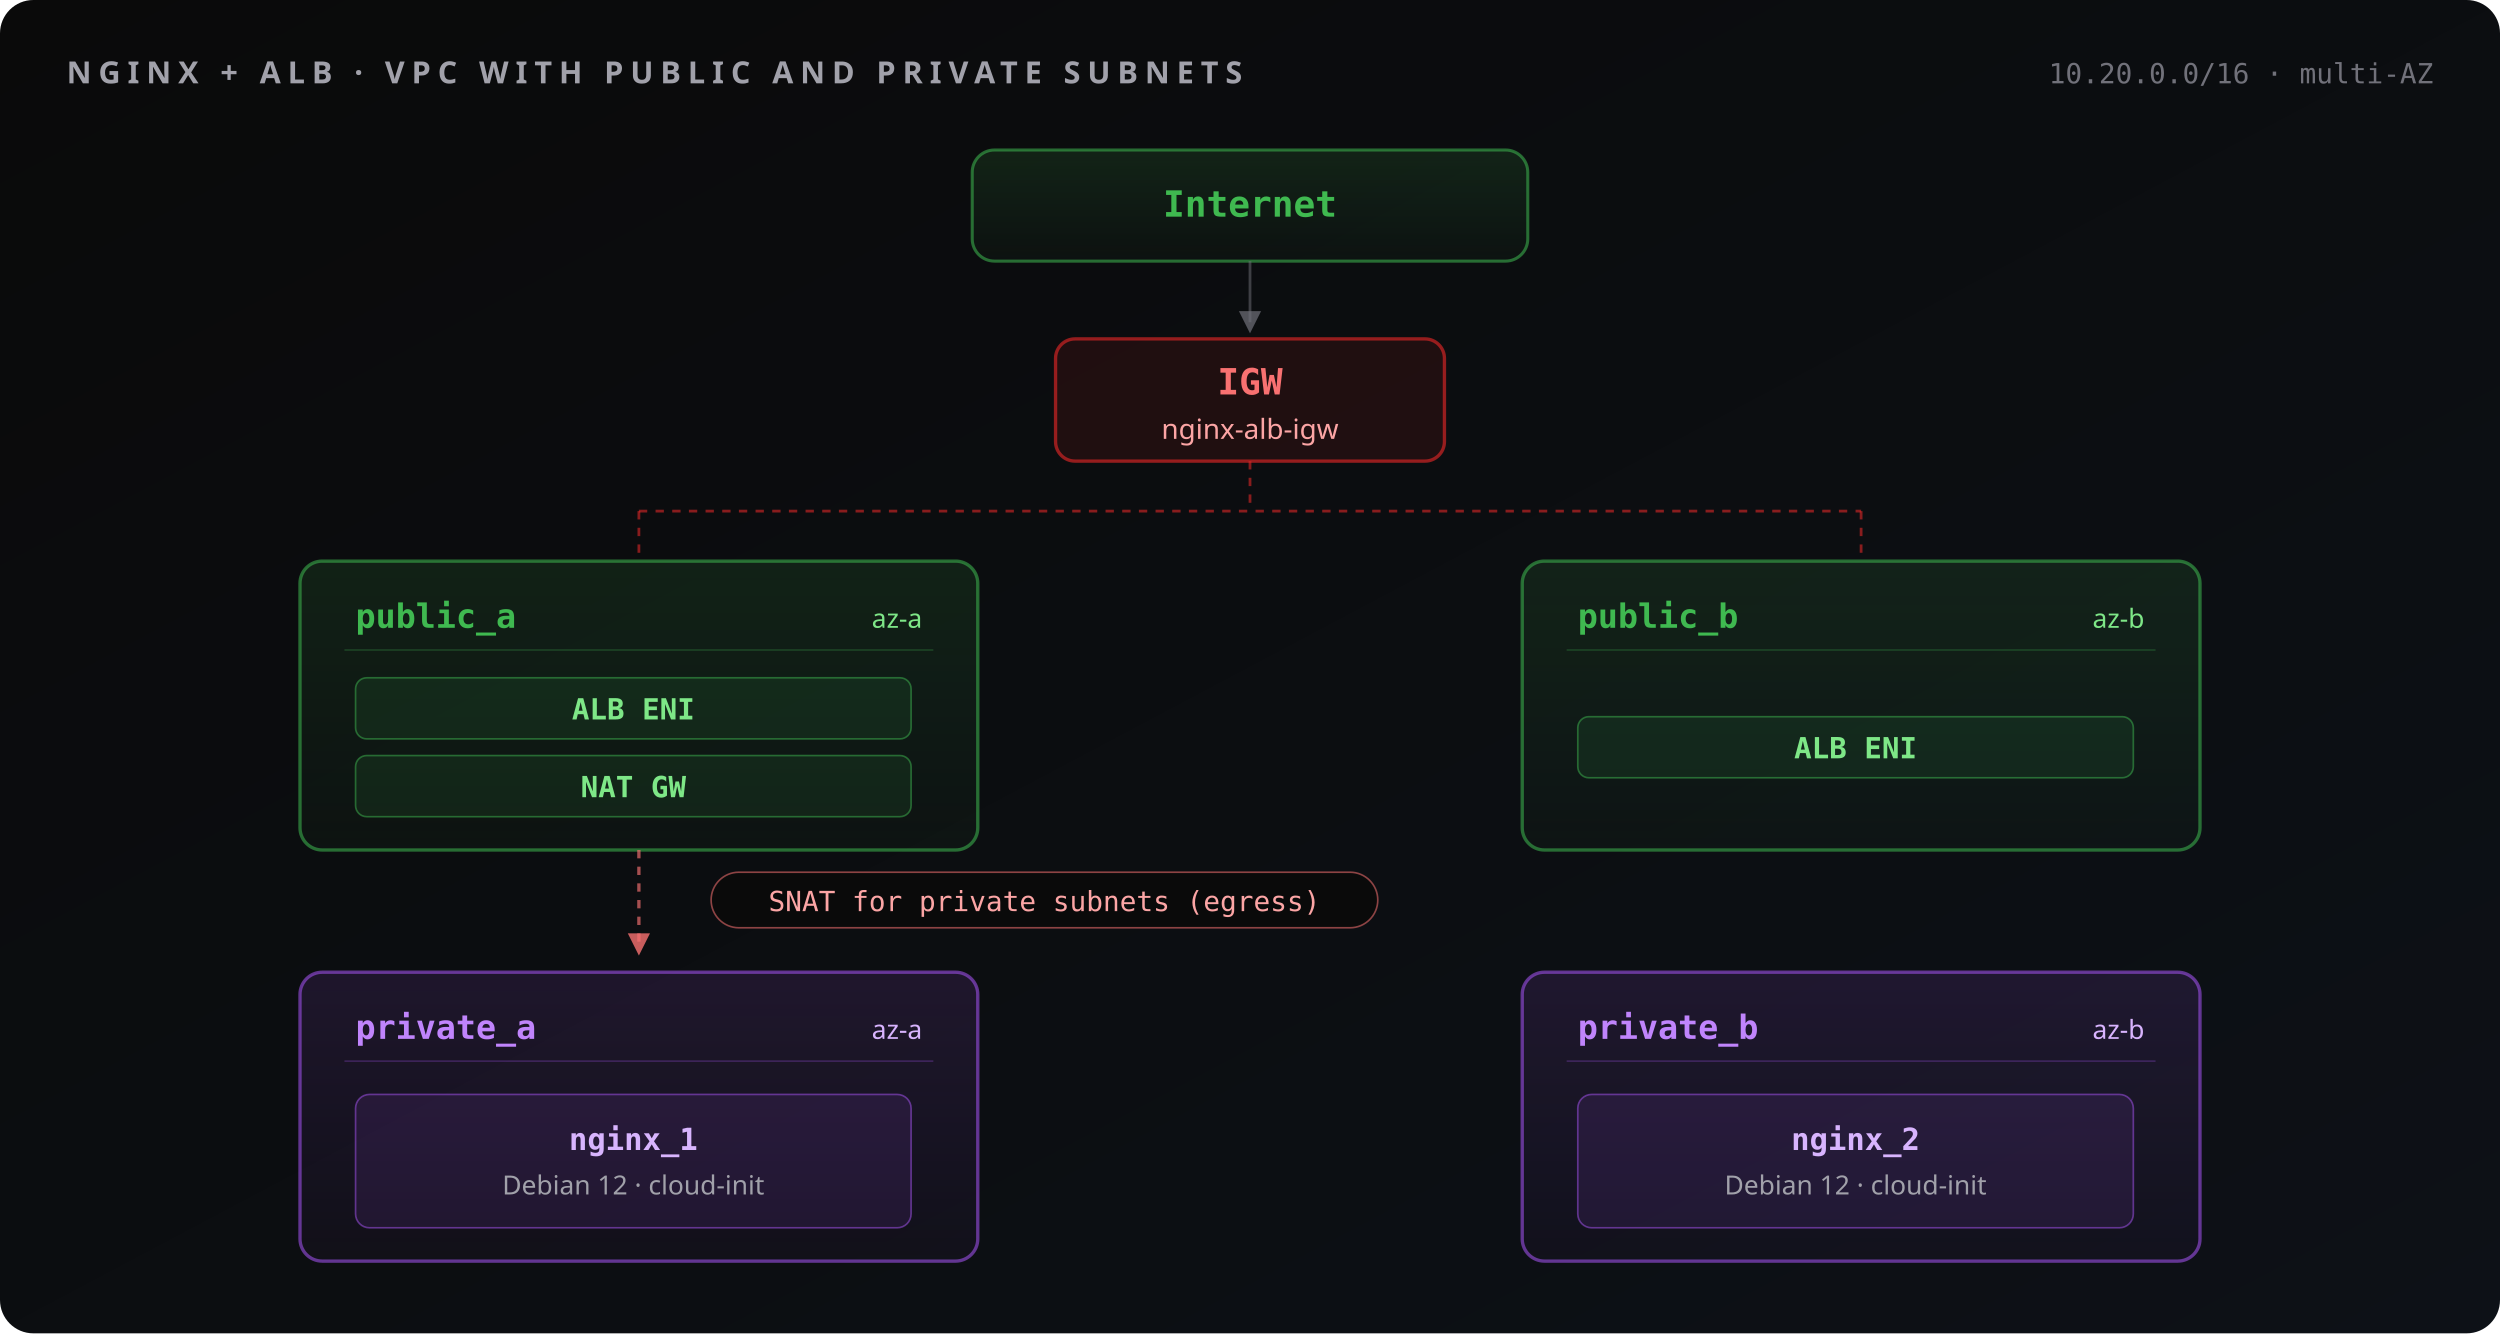
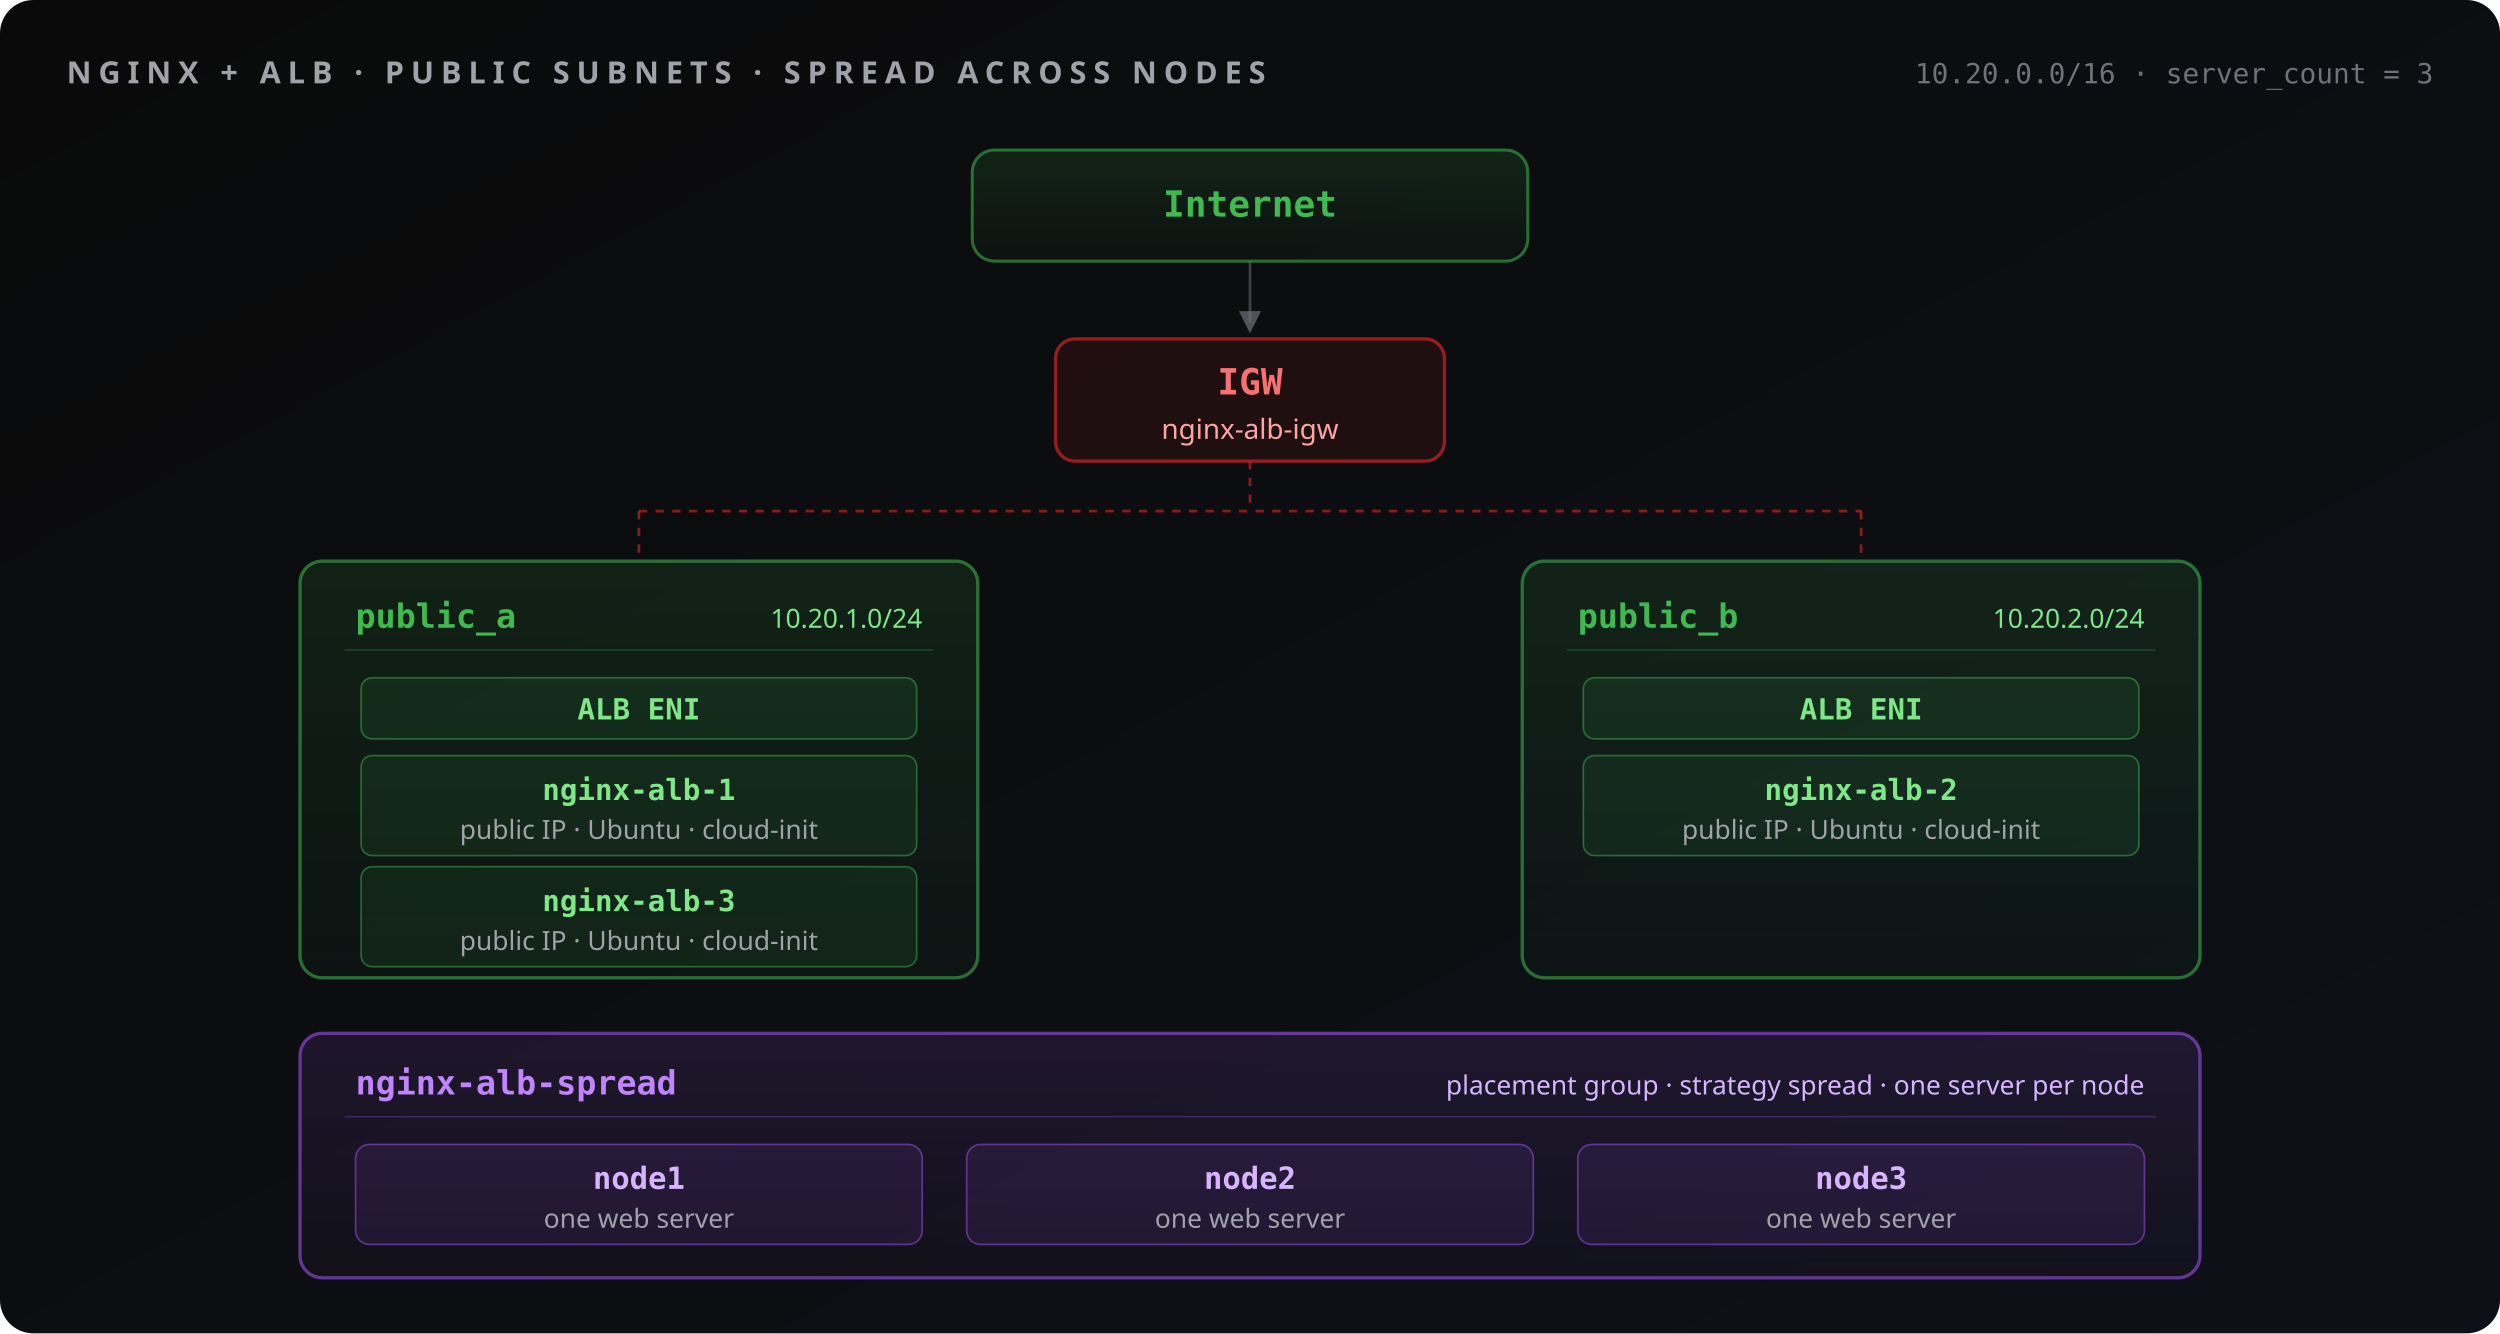
<svg xmlns="http://www.w3.org/2000/svg" width="900" height="480" viewBox="0 0 900 480">
  <defs>
    <linearGradient id="bg" x1="0%" y1="0%" x2="100%" y2="100%">
      <stop offset="0%" style="stop-color:#0a0a0a" />
      <stop offset="100%" style="stop-color:#0d1117" />
    </linearGradient>
    <linearGradient id="inet-grad" x1="0%" y1="0%" x2="0%" y2="100%">
      <stop offset="0%" style="stop-color:#3fb95022" />
      <stop offset="100%" style="stop-color:#3fb95008" />
    </linearGradient>
    <linearGradient id="pub-grad" x1="0%" y1="0%" x2="0%" y2="100%">
      <stop offset="0%" style="stop-color:#3fb9501f" />
      <stop offset="100%" style="stop-color:#3fb95008" />
    </linearGradient>
    <linearGradient id="priv-grad" x1="0%" y1="0%" x2="0%" y2="100%">
      <stop offset="0%" style="stop-color:#a855f71f" />
      <stop offset="100%" style="stop-color:#a855f708" />
    </linearGradient>
  </defs>
  <rect width="900" height="480" fill="url(#bg)" rx="12" />
-   <text x="24" y="30" font-family="'Segoe UI', system-ui, sans-serif" font-size="11" fill="#a1a1aa" letter-spacing="2.5" font-weight="600">NGINX + ALB · VPC WITH PUBLIC AND PRIVATE SUBNETS</text>
-   <text x="876" y="30" font-family="'SF Mono', ui-monospace, monospace" font-size="10" fill="#71717a" text-anchor="end">10.20.0.0/16 · multi-AZ</text>
+   <text x="24" y="30" font-family="'Segoe UI', system-ui, sans-serif" font-size="11" fill="#a1a1aa" letter-spacing="2.5" font-weight="600">NGINX + ALB · PUBLIC SUBNETS · SPREAD ACROSS NODES</text>
+   <text x="876" y="30" font-family="'SF Mono', ui-monospace, monospace" font-size="10" fill="#71717a" text-anchor="end">10.20.0.0/16 · server_count = 3</text>
  <rect x="350" y="54" width="200" height="40" rx="8" fill="url(#inet-grad)" stroke="#3fb950" stroke-width="1.1" stroke-opacity="0.55" />
  <text x="450" y="78" font-family="'SF Mono', ui-monospace, monospace" font-size="13" fill="#3fb950" text-anchor="middle" font-weight="700">Internet</text>
  <line x1="450" y1="94" x2="450" y2="116" stroke="#71717a" stroke-width="1" opacity="0.5" />
  <polygon points="446,112 454,112 450,120" fill="#71717a" opacity="0.7" />
  <rect x="380" y="122" width="140" height="44" rx="7" fill="#DC26261a" stroke="#DC2626" stroke-width="1.2" stroke-opacity="0.65" />
  <text x="450" y="142" font-family="'SF Mono', ui-monospace, monospace" font-size="13" fill="#F87171" text-anchor="middle" font-weight="700">IGW</text>
  <text x="450" y="158" font-family="'Segoe UI', sans-serif" font-size="10" fill="#FCA5A5" text-anchor="middle">nginx-alb-igw</text>
  <line x1="450" y1="166" x2="450" y2="184" stroke="#DC2626" stroke-width="1" stroke-dasharray="3,3" opacity="0.6" />
  <line x1="230" y1="184" x2="670" y2="184" stroke="#DC2626" stroke-width="1" stroke-dasharray="3,3" opacity="0.6" />
  <line x1="230" y1="184" x2="230" y2="202" stroke="#DC2626" stroke-width="1" stroke-dasharray="3,3" opacity="0.6" />
  <line x1="670" y1="184" x2="670" y2="202" stroke="#DC2626" stroke-width="1" stroke-dasharray="3,3" opacity="0.6" />
  <g transform="translate(108, 202)">
-     <rect width="244" height="104" rx="8" fill="url(#pub-grad)" stroke="#3fb950" stroke-width="1.2" stroke-opacity="0.55" />
+     <rect width="244" height="150" rx="8" fill="url(#pub-grad)" stroke="#3fb950" stroke-width="1.2" stroke-opacity="0.55" />
    <text x="20" y="24" font-family="'SF Mono', ui-monospace, monospace" font-size="12" fill="#3fb950" font-weight="700">public_a</text>
-     <text x="224" y="24" font-family="'Segoe UI', sans-serif" font-size="9.5" fill="#7ee787" text-anchor="end">az-a</text>
+     <text x="224" y="24" font-family="'Segoe UI', sans-serif" font-size="9.5" fill="#7ee787" text-anchor="end">10.20.1.0/24</text>
    <line x1="16" y1="32" x2="228" y2="32" stroke="#3fb950" stroke-opacity="0.3" stroke-width="0.5" />
-     <rect x="20" y="42" width="200" height="22" rx="4" fill="#3fb9501a" stroke="#3fb950" stroke-opacity="0.5" stroke-width="0.6" />
-     <text x="120" y="57" font-family="'SF Mono', ui-monospace, monospace" font-size="10.5" fill="#7ee787" text-anchor="middle" font-weight="600">ALB ENI</text>
-     <rect x="20" y="70" width="200" height="22" rx="4" fill="#3fb9501a" stroke="#3fb950" stroke-opacity="0.5" stroke-width="0.6" />
-     <text x="120" y="85" font-family="'SF Mono', ui-monospace, monospace" font-size="10.5" fill="#7ee787" text-anchor="middle" font-weight="600">NAT GW</text>
+     <rect x="22" y="42" width="200" height="22" rx="4" fill="#3fb9501a" stroke="#3fb950" stroke-opacity="0.5" stroke-width="0.6" />
+     <text x="122" y="57" font-family="'SF Mono', ui-monospace, monospace" font-size="10.5" fill="#7ee787" text-anchor="middle" font-weight="600">ALB ENI</text>
+     <rect x="22" y="70" width="200" height="36" rx="4" fill="#3fb9501a" stroke="#3fb950" stroke-opacity="0.5" stroke-width="0.6" />
+     <text x="122" y="86" font-family="'SF Mono', ui-monospace, monospace" font-size="10.5" fill="#7ee787" text-anchor="middle" font-weight="600">nginx-alb-1</text>
+     <text x="122" y="100" font-family="'Segoe UI', sans-serif" font-size="9.5" fill="#a1a1aa" text-anchor="middle">public IP · Ubuntu · cloud-init</text>
+     <rect x="22" y="110" width="200" height="36" rx="4" fill="#3fb9501a" stroke="#3fb950" stroke-opacity="0.5" stroke-width="0.6" />
+     <text x="122" y="126" font-family="'SF Mono', ui-monospace, monospace" font-size="10.5" fill="#7ee787" text-anchor="middle" font-weight="600">nginx-alb-3</text>
+     <text x="122" y="140" font-family="'Segoe UI', sans-serif" font-size="9.5" fill="#a1a1aa" text-anchor="middle">public IP · Ubuntu · cloud-init</text>
  </g>
  <g transform="translate(548, 202)">
-     <rect width="244" height="104" rx="8" fill="url(#pub-grad)" stroke="#3fb950" stroke-width="1.2" stroke-opacity="0.55" />
+     <rect width="244" height="150" rx="8" fill="url(#pub-grad)" stroke="#3fb950" stroke-width="1.2" stroke-opacity="0.55" />
    <text x="20" y="24" font-family="'SF Mono', ui-monospace, monospace" font-size="12" fill="#3fb950" font-weight="700">public_b</text>
-     <text x="224" y="24" font-family="'Segoe UI', sans-serif" font-size="9.5" fill="#7ee787" text-anchor="end">az-b</text>
+     <text x="224" y="24" font-family="'Segoe UI', sans-serif" font-size="9.5" fill="#7ee787" text-anchor="end">10.20.2.0/24</text>
    <line x1="16" y1="32" x2="228" y2="32" stroke="#3fb950" stroke-opacity="0.3" stroke-width="0.5" />
-     <rect x="20" y="56" width="200" height="22" rx="4" fill="#3fb9501a" stroke="#3fb950" stroke-opacity="0.5" stroke-width="0.6" />
-     <text x="120" y="71" font-family="'SF Mono', ui-monospace, monospace" font-size="10.5" fill="#7ee787" text-anchor="middle" font-weight="600">ALB ENI</text>
+     <rect x="22" y="42" width="200" height="22" rx="4" fill="#3fb9501a" stroke="#3fb950" stroke-opacity="0.5" stroke-width="0.6" />
+     <text x="122" y="57" font-family="'SF Mono', ui-monospace, monospace" font-size="10.5" fill="#7ee787" text-anchor="middle" font-weight="600">ALB ENI</text>
+     <rect x="22" y="70" width="200" height="36" rx="4" fill="#3fb9501a" stroke="#3fb950" stroke-opacity="0.5" stroke-width="0.6" />
+     <text x="122" y="86" font-family="'SF Mono', ui-monospace, monospace" font-size="10.5" fill="#7ee787" text-anchor="middle" font-weight="600">nginx-alb-2</text>
+     <text x="122" y="100" font-family="'Segoe UI', sans-serif" font-size="9.5" fill="#a1a1aa" text-anchor="middle">public IP · Ubuntu · cloud-init</text>
  </g>
-   <line x1="230" y1="306" x2="230" y2="340" stroke="#F87171" stroke-width="1.2" stroke-dasharray="3,3" opacity="0.65" />
-   <polygon points="226,336 234,336 230,344" fill="#F87171" opacity="0.8" />
-   <rect x="256" y="314" width="240" height="20" rx="10" fill="#0a0a0a" stroke="#F87171" stroke-width="0.6" stroke-opacity="0.55" />
-   <text x="376" y="328" font-family="'SF Mono', ui-monospace, monospace" font-size="10" fill="#FCA5A5" text-anchor="middle">SNAT for private subnets (egress)</text>
-   <g transform="translate(108, 350)">
-     <rect width="244" height="104" rx="8" fill="url(#priv-grad)" stroke="#a855f7" stroke-width="1.2" stroke-opacity="0.55" />
-     <text x="20" y="24" font-family="'SF Mono', ui-monospace, monospace" font-size="12" fill="#c084fc" font-weight="700">private_a</text>
-     <text x="224" y="24" font-family="'Segoe UI', sans-serif" font-size="9.5" fill="#d8b4fe" text-anchor="end">az-a</text>
-     <line x1="16" y1="32" x2="228" y2="32" stroke="#a855f7" stroke-opacity="0.3" stroke-width="0.5" />
-     <rect x="20" y="44" width="200" height="48" rx="5" fill="#a855f71a" stroke="#a855f7" stroke-opacity="0.5" stroke-width="0.6" />
-     <text x="120" y="64" font-family="'SF Mono', ui-monospace, monospace" font-size="11" fill="#d8b4fe" text-anchor="middle" font-weight="700">nginx_1</text>
-     <text x="120" y="80" font-family="'Segoe UI', sans-serif" font-size="9.5" fill="#a1a1aa" text-anchor="middle">Debian 12 · cloud-init</text>
-   </g>
-   <g transform="translate(548, 350)">
-     <rect width="244" height="104" rx="8" fill="url(#priv-grad)" stroke="#a855f7" stroke-width="1.2" stroke-opacity="0.55" />
-     <text x="20" y="24" font-family="'SF Mono', ui-monospace, monospace" font-size="12" fill="#c084fc" font-weight="700">private_b</text>
-     <text x="224" y="24" font-family="'Segoe UI', sans-serif" font-size="9.5" fill="#d8b4fe" text-anchor="end">az-b</text>
-     <line x1="16" y1="32" x2="228" y2="32" stroke="#a855f7" stroke-opacity="0.3" stroke-width="0.5" />
-     <rect x="20" y="44" width="200" height="48" rx="5" fill="#a855f71a" stroke="#a855f7" stroke-opacity="0.5" stroke-width="0.6" />
-     <text x="120" y="64" font-family="'SF Mono', ui-monospace, monospace" font-size="11" fill="#d8b4fe" text-anchor="middle" font-weight="700">nginx_2</text>
-     <text x="120" y="80" font-family="'Segoe UI', sans-serif" font-size="9.5" fill="#a1a1aa" text-anchor="middle">Debian 12 · cloud-init</text>
-   </g>
+   <rect x="108" y="372" width="684" height="88" rx="8" fill="url(#priv-grad)" stroke="#a855f7" stroke-width="1.2" stroke-opacity="0.55" />
+   <text x="128" y="394" font-family="'SF Mono', ui-monospace, monospace" font-size="12" fill="#c084fc" font-weight="700">nginx-alb-spread</text>
+   <text x="772" y="394" font-family="'Segoe UI', sans-serif" font-size="9.5" fill="#d8b4fe" text-anchor="end">placement group · strategy spread · one server per node</text>
+   <line x1="124" y1="402" x2="776" y2="402" stroke="#a855f7" stroke-opacity="0.3" stroke-width="0.5" />
+   <rect x="128" y="412" width="204" height="36" rx="5" fill="#a855f71a" stroke="#a855f7" stroke-opacity="0.5" stroke-width="0.6" />
+   <text x="230" y="428" font-family="'SF Mono', ui-monospace, monospace" font-size="11" fill="#d8b4fe" text-anchor="middle" font-weight="700">node1</text>
+   <text x="230" y="442" font-family="'Segoe UI', sans-serif" font-size="9.5" fill="#a1a1aa" text-anchor="middle">one web server</text>
+   <rect x="348" y="412" width="204" height="36" rx="5" fill="#a855f71a" stroke="#a855f7" stroke-opacity="0.5" stroke-width="0.6" />
+   <text x="450" y="428" font-family="'SF Mono', ui-monospace, monospace" font-size="11" fill="#d8b4fe" text-anchor="middle" font-weight="700">node2</text>
+   <text x="450" y="442" font-family="'Segoe UI', sans-serif" font-size="9.5" fill="#a1a1aa" text-anchor="middle">one web server</text>
+   <rect x="568" y="412" width="204" height="36" rx="5" fill="#a855f71a" stroke="#a855f7" stroke-opacity="0.5" stroke-width="0.6" />
+   <text x="670" y="428" font-family="'SF Mono', ui-monospace, monospace" font-size="11" fill="#d8b4fe" text-anchor="middle" font-weight="700">node3</text>
+   <text x="670" y="442" font-family="'Segoe UI', sans-serif" font-size="9.5" fill="#a1a1aa" text-anchor="middle">one web server</text>
</svg>
